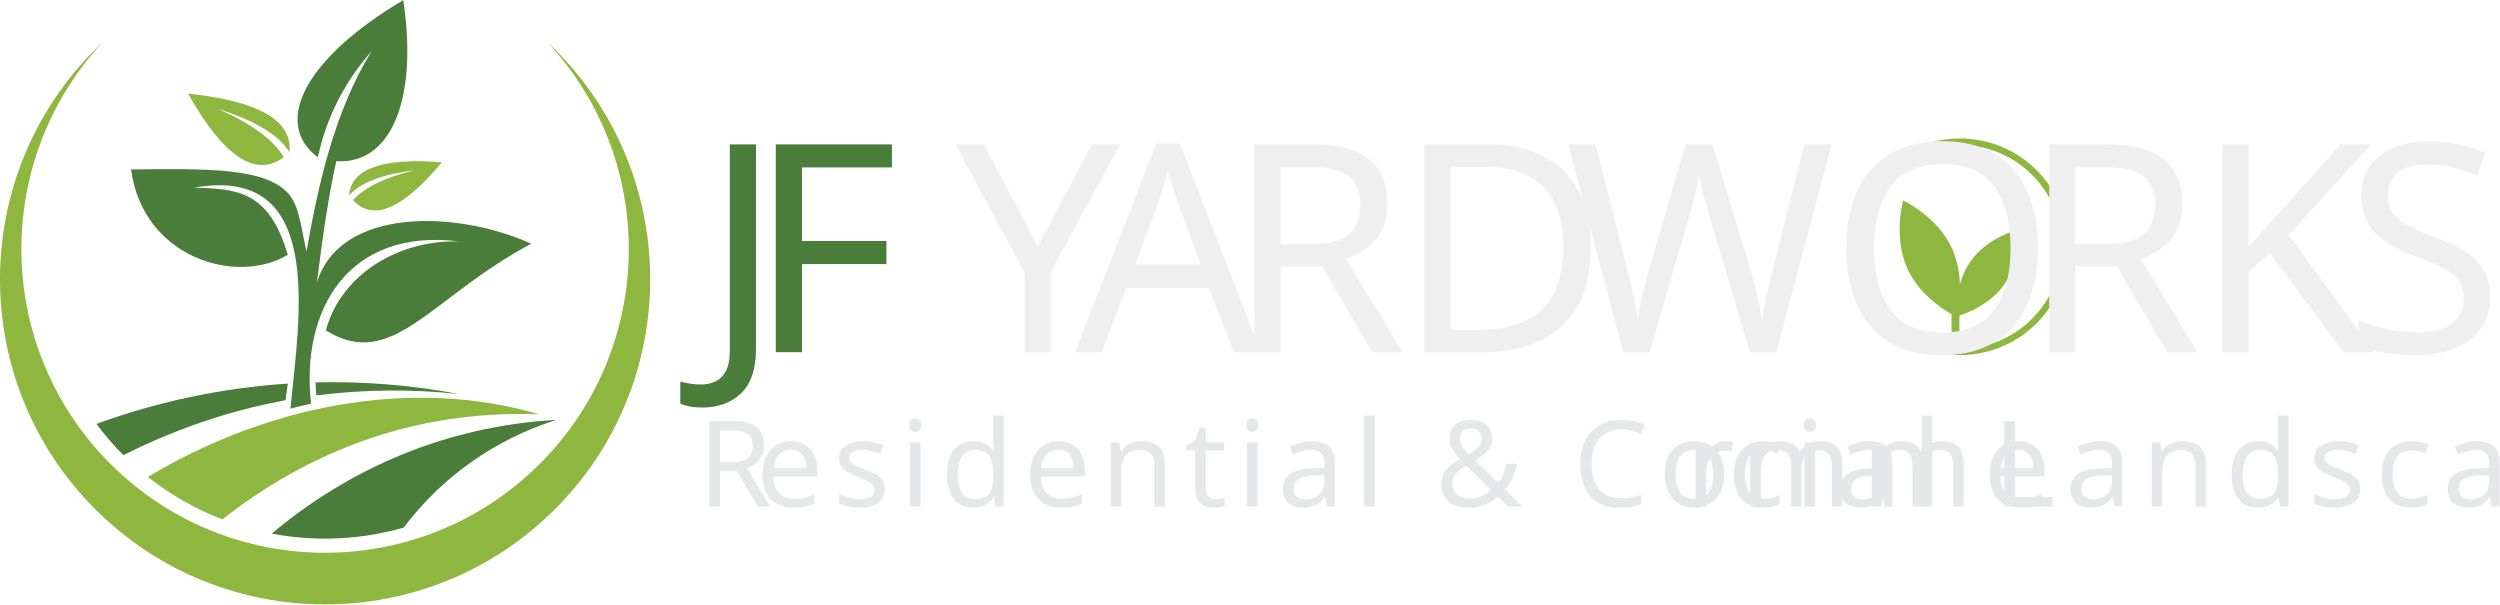
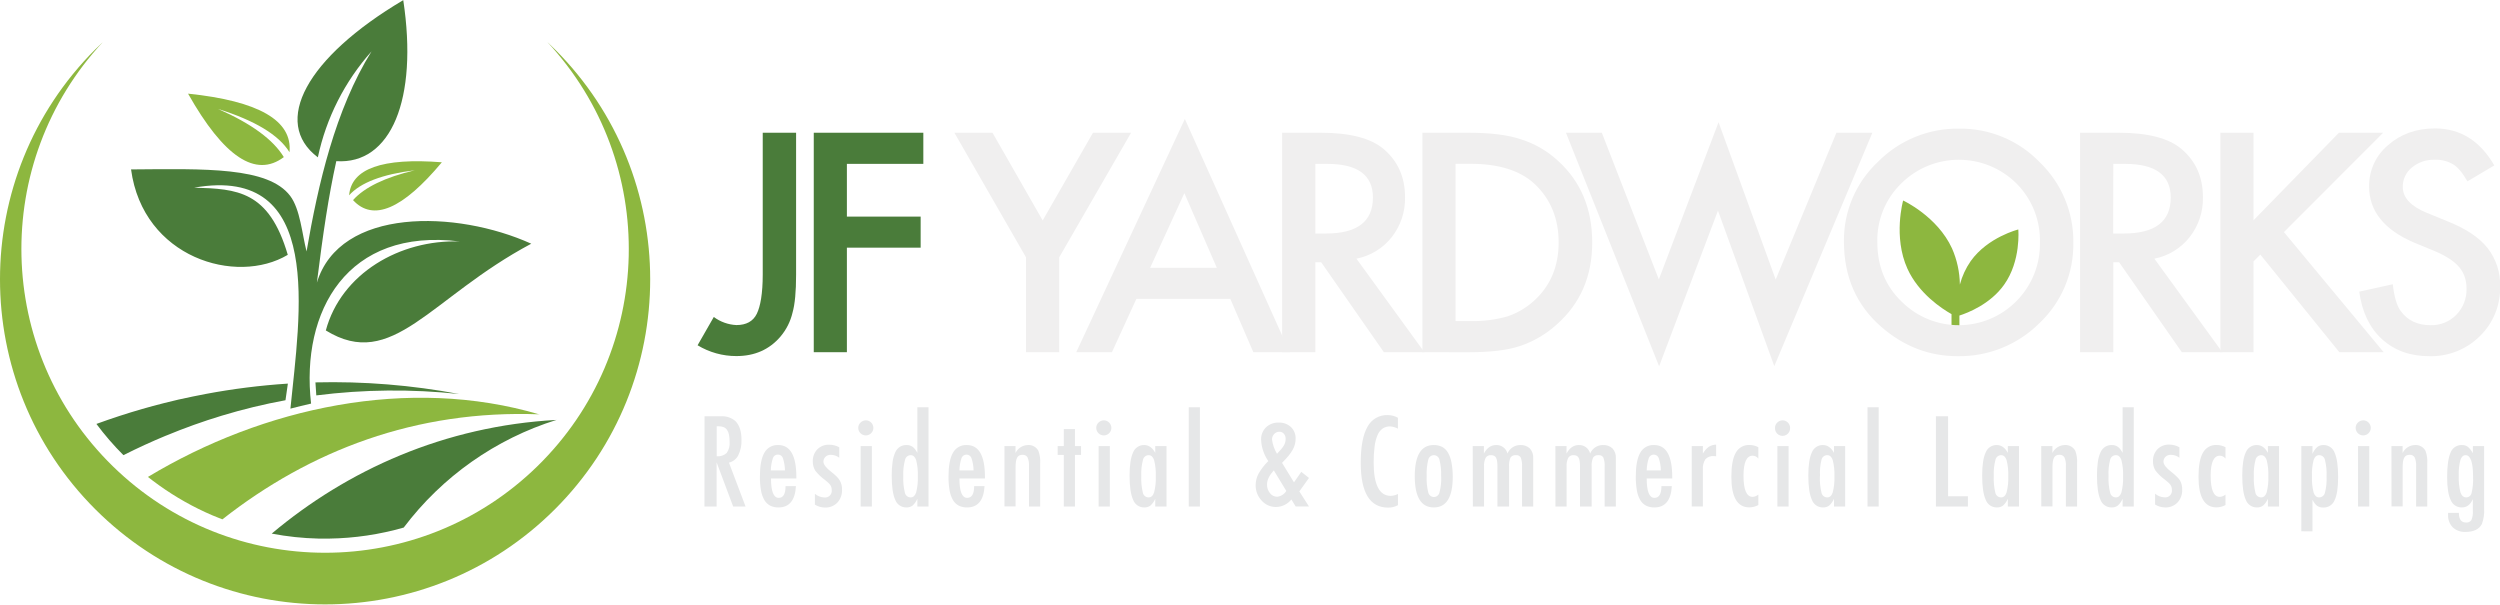
<svg xmlns="http://www.w3.org/2000/svg" viewBox="0 0 858.82 207.64">
  <path d="M48.85 21.89a111.68 111.68 0 1 0 157.94 0c-.89-.88-1.78-1.75-2.69-2.6a104.33 104.33 0 1 1-152.56 0c-.91.85-1.8 1.72-2.69 2.6" style="fill:#8db73f;fill-rule:evenodd" transform="translate(-16.14 -4.91)" />
  <path d="M113.64 58.88q-5.44-9-22.61-16.55 19.11 6 24.56 14.87 1.6-16.33-34.85-20.12 18.45 32.67 32.9 21.8M137.42 73.65q5.87-6.59 21.2-10.25-16.69 2.06-22.55 8.6 1.14-13.75 31.86-11.34-20.2 24.21-30.51 13M201.51 147.29c-45-13.29-94.88-2.43-134.55 21.46.55.45 1.11.88 1.68 1.3a97.76 97.76 0 0 0 18 10.8q2.32 1.08 4.7 2l1.2.47c30-23.55 66.41-37.72 109-36.07" style="fill:#8db73f;fill-rule:evenodd" transform="translate(-16.14 -4.91)" />
  <path d="M207.37 149.16c-38.54 2.08-71.93 17.24-97.89 39.06a97.89 97.89 0 0 0 16.1 1.71h3.71a97.8 97.8 0 0 0 25.54-3.79 105 105 0 0 1 52.54-37M73.22 154.55q9.45-3.92 19.1-6.84a199.91 199.91 0 0 1 21.89-5.31l.82-5.71a236 236 0 0 0-28.25 3.56c-1.47.27-2.93.56-4.39.87q-5 1-10 2.29c-2.48.63-5 1.3-7.42 2q-7.92 2.29-15.71 5.13a97.48 97.48 0 0 0 9.28 10.73q7.26-3.66 14.65-6.72m51.61-13.81a211 211 0 0 1 49.07-.47 235.22 235.22 0 0 0-49.37-4Z" style="fill:#4a7c3a;fill-rule:evenodd" transform="translate(-16.14 -4.91)" />
  <path d="M123 143.55c-3.61-31.86 12.47-60.51 51.07-55.69-20.54-.7-40.73 11-46 30.57 22.95 14.13 35.7-11.23 70.57-29.8C172.9 77 132.89 76.08 125 102c2.1-16.84 4-29.71 6.67-41.73 18.77 1.26 28.16-21.21 23-55.31-33.32 19.72-45.26 42-29.34 54a79.62 79.62 0 0 1 18.44-36.4c-12.47 20.07-18.34 45.59-22.32 68.73-1.54-6-2.17-14.5-5.62-19.08-7.55-10-29.25-9.31-54.67-9.1C65.27 93.53 97.34 103 115 92.45c-6.45-22-17.38-22.68-32.18-23.07 45-8 36.28 43.78 33.09 75.91q3.54-.93 7.11-1.74" style="fill:#4a7c3a;fill-rule:evenodd" transform="translate(-16.14 -4.91)" />
  <path d="M726.68 89.69a37.25 37.25 0 0 1-33.95 37.05 30.86 30.86 0 0 1-3.72.15 20.77 20.77 0 0 1-2.47-.11v-13.96c-3.42-1.93-11.26-7.1-15.13-15.57-5-11-1.49-23.46-1.49-23.46s11.75 5.43 16.79 16.45a31.91 31.91 0 0 1 2.7 12.43 25.61 25.61 0 0 1 3.72-8.06c5.87-8.25 16.35-10.87 16.35-10.87s1 10.77-4.89 19c-4.76 6.71-12.58 9.69-15.34 10.57v11.38c1.16 0 2.32 0 3.48-.15a35 35 0 1 0-25.45-61.95c-.93.78-1.83 1.59-2.69 2.46a35 35 0 0 0 18.84 59.12v2.19a37.19 37.19 0 1 1 43.25-36.69Z" style="fill:#8db73f" transform="translate(-16.14 -4.91)" />
-   <text style="font-size:100px;fill:#4a7c3a;font-family:Futura-Medium,Futura;font-weight:500;letter-spacing:-.12em" transform="translate(241.5 121)">JF <tspan x="86.71" y="0" style="fill:#f0efef;letter-spacing:-.189em">Y</tspan>
-     <tspan x="127.83" y="0" style="fill:#f0efef">AR</tspan>
-     <tspan x="238.11" y="0" style="fill:#f0efef;letter-spacing:-.147em">D</tspan>
-     <tspan x="296.03" y="0" style="fill:#f0efef;letter-spacing:-.154em">W</tspan>
-     <tspan x="386.67" y="0" style="fill:#f0efef">OR</tspan>
-     <tspan x="512.23" y="0" style="fill:#f0efef;letter-spacing:-.148em">K</tspan>
-     <tspan x="563.7" y="0" style="fill:#f0efef">S</tspan>
-   </text>
-   <text style="font-size:41.106px;fill:#e6e7e8;font-family:Futura-CondensedMedium,Futura;font-weight:500;letter-spacing:.066em" transform="translate(239.65 174)">R<tspan x="20.03" y="0" style="letter-spacing:.08em">esidential &amp; Comme</tspan>
-     <tspan x="339.35" y="0" style="letter-spacing:.083em">r</tspan>
-     <tspan x="353.74" y="0" style="letter-spacing:.08em">cial Landscaping</tspan>
-   </text>
+   <path d="M289.62 50.51v48.78q0 8.74-1.22 13a19.63 19.63 0 0 1-4.15 8.25q-5.72 6.69-15.14 6.69a25.57 25.57 0 0 1-13.33-3.71l5.57-9.72a14.13 14.13 0 0 0 7.76 2.78c3.39 0 5.73-1.28 7-3.85s2.05-7.07 2.05-13.48V50.51ZM333.33 61.21h-26.26v18.11h25.34V90h-25.34v35.9h-11.38V50.51h37.64Z" style="fill:#4a7c3a" transform="translate(-16.14 -4.91)" />
+   <path d="M368.61 93.33 344 50.51h13.09l17.24 30.13 17.28-30.13h13.09L380 93.33v32.57h-11.39ZM438.79 107.59h-32.28l-8.39 18.31h-12.26l37.31-80.12 36 80.12H446.7Zm-4.64-10.69L423 71.26 411.25 96.9Z" style="fill:#f0efef" transform="translate(-16.14 -4.91)" />
+   <path d="m482.11 93.77 23.34 32.13h-13.91L470 95h-2v30.9h-11.42V50.51h13.33q14.94 0 21.58 5.62 7.32 6.24 7.32 16.5a21.42 21.42 0 0 1-4.59 13.77 20.45 20.45 0 0 1-12.11 7.37ZM468 85.13h3.62q16.15 0 16.16-12.35 0-11.58-15.73-11.57H468Z" style="fill:#f0efef" transform="translate(-16.14 -4.91)" />
+   <path d="M504.78 125.9V50.51h15.82q11.37 0 18 2.25a33.5 33.5 0 0 1 12.84 7.47q11.67 10.65 11.67 28t-12.16 28.12a35.51 35.51 0 0 1-12.79 7.47q-6.25 2.1-17.72 2.1Zm11.38-10.69h5.12A43 43 0 0 0 534 113.6a26 26 0 0 0 9.18-5.42q8.4-7.67 8.4-20t-8.3-20.12q-7.47-6.89-22-6.88h-5.12Z" style="fill:#f0efef" transform="translate(-16.14 -4.91)" />
+   <path d="M566.41 50.51 586 100.9l20.51-54 19.63 54.05L647 50.51h12.35l-33.69 80.18-19.35-53.42-20.22 53.47-32-80.23ZM649.58 87.87a36.93 36.93 0 0 1 11.67-27.35 38.4 38.4 0 0 1 27.93-11.42 37.72 37.72 0 0 1 27.64 11.52 37.68 37.68 0 0 1 11.57 27.68 37.1 37.1 0 0 1-11.62 27.59 38.89 38.89 0 0 1-28.18 11.38q-14.6 0-26.22-10.11-12.79-11.16-12.79-29.29Zm11.47.14q0 12.51 8.4 20.56a27.83 27.83 0 0 0 39.31-.15 27.77 27.77 0 0 0 8.15-20.21 27.64 27.64 0 0 0-8-20.22 28.13 28.13 0 0 0-39.7 0A27.19 27.19 0 0 0 661.05 88ZM756.23 93.77l23.34 32.13h-13.91L744.12 95h-2v30.9h-11.43V50.51H744q15 0 21.59 5.62 7.32 6.24 7.32 16.5a21.42 21.42 0 0 1-4.59 13.77 20.45 20.45 0 0 1-12.09 7.37Zm-14.16-8.64h3.61q16.17 0 16.17-12.35 0-11.58-15.73-11.57h-4Z" style="fill:#f0efef" transform="translate(-16.14 -4.91)" />
+   <path d="m790.28 80.59 29.34-30.08h15.19l-34.08 34.13L835 125.9h-15.23l-27.15-33.54-2.34 2.34v31.2H778.9V50.51h11.38Z" style="fill:#f0efef" transform="translate(-16.14 -4.91)" />
+   <path d="m873 61.74-9.23 5.47c-1.72-3-3.36-4.95-4.93-5.86a11.51 11.51 0 0 0-6.3-1.56 11.65 11.65 0 0 0-7.86 2.68 8.35 8.35 0 0 0-3.12 6.65c0 3.67 2.73 6.64 8.2 8.88l7.52 3.08q9.18 3.7 13.43 9.06a20.41 20.41 0 0 1 4.29 13.11 23 23 0 0 1-7 17.18 23.78 23.78 0 0 1-17.33 6.84q-9.81 0-16.21-5.81t-7.86-16.36l11.52-2.54q.78 6.64 2.73 9.18 3.52 4.89 10.26 4.88a11.89 11.89 0 0 0 8.84-3.56 12.35 12.35 0 0 0 3.51-9 12.57 12.57 0 0 0-.61-4 10.37 10.37 0 0 0-1.9-3.37 15.1 15.1 0 0 0-3.35-2.88 31.47 31.47 0 0 0-4.88-2.56l-7.28-3Q830 81.62 830 69a18.15 18.15 0 0 1 6.49-14.21q6.49-5.76 16.16-5.76 13.03.02 20.35 12.71Z" style="fill:#f0efef" transform="translate(-16.14 -4.91)" />
+   <path d="M258.17 147.92h5.5a7 7 0 0 1 5.08 1.62q2.12 2.11 2.11 6.45a11.11 11.11 0 0 1-1.11 5.35 4.85 4.85 0 0 1-3.19 2.5l5.7 15.07H268l-5.68-15.17v15.17h-4.18Zm4.18 13.73a4.42 4.42 0 0 0 3.43-1.13 5.66 5.66 0 0 0 1-3.79 12.5 12.5 0 0 0-.21-2.47 4.37 4.37 0 0 0-.66-1.66 2.68 2.68 0 0 0-1.16-.95 4.38 4.38 0 0 0-1.7-.3h-.7ZM286 171.9h3.57q-.42 7.33-6 7.33a6.19 6.19 0 0 1-2.86-.62 5.15 5.15 0 0 1-2-1.93 10 10 0 0 1-1.15-3.31 26.45 26.45 0 0 1-.37-4.78q0-5.49 1.53-8.15a5.13 5.13 0 0 1 4.75-2.65q6.24 0 6.24 11v.49H281c0 4.44.89 6.66 2.65 6.66q2.35 0 2.35-4.04Zm-.2-5.39a14.13 14.13 0 0 0-.74-4.3 1.75 1.75 0 0 0-1.69-1.14 1.74 1.74 0 0 0-1.69 1.14 14.13 14.13 0 0 0-.74 4.3ZM304.45 158.56v3.59a4.83 4.83 0 0 0-2.95-1 2.49 2.49 0 0 0-1 .18 2.36 2.36 0 0 0-.77.49 2.33 2.33 0 0 0-.53.74 2.35 2.35 0 0 0-.19.91q0 1.48 2.69 3.54a18.46 18.46 0 0 1 1.81 1.56 6.94 6.94 0 0 1 1.1 1.37 5.87 5.87 0 0 1 .79 3.19 6.17 6.17 0 0 1-1.63 4.47 5.68 5.68 0 0 1-4.31 1.67 6.78 6.78 0 0 1-3.38-1v-3.72a5.36 5.36 0 0 0 3.15 1.25 2.3 2.3 0 0 0 2.63-2.59 2.9 2.9 0 0 0-.48-1.67 5 5 0 0 0-.7-.79c-.32-.3-.72-.64-1.18-1a16 16 0 0 1-3.3-3.17 5.87 5.87 0 0 1-.84-3.2 5.69 5.69 0 0 1 1.55-4.11 5.45 5.45 0 0 1 4.07-1.59 7.13 7.13 0 0 1 3.47.88ZM313.6 149.3a2.61 2.61 0 0 1 2.57 2.59 2.6 2.6 0 1 1-5.2 0 2.47 2.47 0 0 1 .77-1.8 2.65 2.65 0 0 1 1.86-.79Zm-1.8 8.84h3.85v20.77h-3.85ZM335.11 144.81v34.1h-3.83v-2.67a6.79 6.79 0 0 1-1.64 2.35 3.46 3.46 0 0 1-2.19.64 4 4 0 0 1-3.78-2.64c-.8-1.76-1.2-4.52-1.2-8.3a31.94 31.94 0 0 1 .3-4.71 12.1 12.1 0 0 1 .91-3.28 4.42 4.42 0 0 1 1.58-1.89 4.17 4.17 0 0 1 2.29-.62 3.47 3.47 0 0 1 2.09.61 4.05 4.05 0 0 1 .82.8 8.61 8.61 0 0 1 .82 1.28v-15.67Zm-8.67 23.62a20.1 20.1 0 0 0 .55 5.72 2 2 0 0 0 2 1.63c.86 0 1.48-.56 1.87-1.69a19.42 19.42 0 0 0 .58-5.56 19.63 19.63 0 0 0-.58-5.58c-.39-1.12-1-1.68-1.87-1.68a2 2 0 0 0-1.94 1.6 18 18 0 0 0-.61 5.56ZM350.79 171.9h3.57q-.42 7.33-6 7.33a6.16 6.16 0 0 1-2.86-.62 5 5 0 0 1-2-1.93 10 10 0 0 1-1.15-3.31 26.45 26.45 0 0 1-.37-4.78q0-5.49 1.53-8.15a5.13 5.13 0 0 1 4.75-2.65q6.24 0 6.24 11v.49h-8.77q0 6.66 2.65 6.66c1.62 0 2.41-1.35 2.41-4.04Zm-.2-5.39a13.72 13.72 0 0 0-.75-4.3 1.82 1.82 0 0 0-3.37 0 14.13 14.13 0 0 0-.74 4.3ZM361.2 158.14h3.8v2.38a4.85 4.85 0 0 1 4.25-2.73 3.79 3.79 0 0 1 3.61 2 10.48 10.48 0 0 1 .61 4.36v14.77h-3.84v-13.89a6.54 6.54 0 0 0-.5-3 1.82 1.82 0 0 0-1.73-.88 2.34 2.34 0 0 0-1.11.23 1.68 1.68 0 0 0-.73.74 3.94 3.94 0 0 0-.41 1.33 13 13 0 0 0-.13 2v13.43h-3.82ZM381.59 152.31h3.83v5.83h2.09v3.05h-2.09v17.72h-3.83v-17.72h-2.11v-3.05h2.11ZM395.36 149.3a2.63 2.63 0 0 1 2.57 2.59 2.6 2.6 0 1 1-5.2 0 2.46 2.46 0 0 1 .76-1.8 2.68 2.68 0 0 1 1.87-.79Zm-1.81 8.84h3.85v20.77h-3.85ZM416.87 158.14v20.77H413v-2.67a6.66 6.66 0 0 1-1.65 2.35 3.42 3.42 0 0 1-2.17.64 4 4 0 0 1-3.79-2.65c-.8-1.77-1.21-4.53-1.21-8.31 0-3.6.41-6.24 1.21-7.94a4 4 0 0 1 3.79-2.54q2.37 0 3.82 2.69v-2.34Zm-8.67 10.29a20.59 20.59 0 0 0 .54 5.72 2 2 0 0 0 2 1.63c.85 0 1.48-.56 1.86-1.69a19.35 19.35 0 0 0 .59-5.56 19.55 19.55 0 0 0-.59-5.58c-.38-1.12-1-1.68-1.86-1.68a2 2 0 0 0-1.95 1.6 18.4 18.4 0 0 0-.59 5.56ZM424.51 144.81h3.84v34.1h-3.84ZM463.17 167l2.64 2.1-3.31 4.62 3.31 5.18h-4.57l-1.47-2.41a6.9 6.9 0 0 1-5.32 2.59 6.56 6.56 0 0 1-4.91-2.21 7.57 7.57 0 0 1-2.05-5.32 8.39 8.39 0 0 1 1-3.93 19.5 19.5 0 0 1 3.35-4.32 13.89 13.89 0 0 1-2.48-7.36 5.7 5.7 0 0 1 1.68-4.22 6 6 0 0 1 4.34-1.64 5.86 5.86 0 0 1 4.23 1.52 5.33 5.33 0 0 1 1.61 4 7.56 7.56 0 0 1-1 3.81 14.67 14.67 0 0 1-1.37 2c-.6.74-1.37 1.57-2.29 2.5l4.1 6.7Zm-9.44-.5q-2.33 2.56-2.33 4.81a4.51 4.51 0 0 0 1 3 3.09 3.09 0 0 0 2.47 1.25 4.21 4.21 0 0 0 3.15-2Zm1.1-5.7c.58-.61 1.06-1.14 1.45-1.6a8.9 8.9 0 0 0 .88-1.21 4.34 4.34 0 0 0 .63-2.27 2.59 2.59 0 0 0-.61-1.82 2 2 0 0 0-1.58-.67 2.36 2.36 0 0 0-1.77.8 2.67 2.67 0 0 0-.72 1.87 12.64 12.64 0 0 0 1.72 4.91ZM496.36 148.42v3.75a6.48 6.48 0 0 0-2.69-.78 4.45 4.45 0 0 0-2.55.73 5.37 5.37 0 0 0-1.76 2.26 14.4 14.4 0 0 0-1 3.87 40.16 40.16 0 0 0-.33 5.53q0 11.47 5.88 11.48a6.34 6.34 0 0 0 2.47-.65v3.84a6.82 6.82 0 0 1-3.37.84q-9.42 0-9.42-15.37 0-8.31 2.3-12.37a7.56 7.56 0 0 1 7-4.05 7.25 7.25 0 0 1 3.47.92ZM515.2 168.69q0 10.55-6.52 10.54t-6.53-10.7q0-10.74 6.51-10.74a6.26 6.26 0 0 1 2.92.65 5.22 5.22 0 0 1 2 2 10.57 10.57 0 0 1 1.19 3.4 26.36 26.36 0 0 1 .43 4.85Zm-4-.1a19.89 19.89 0 0 0-.55-5.7 2 2 0 0 0-1.92-1.62 2 2 0 0 0-1.95 1.6 19.87 19.87 0 0 0-.54 5.6 19.56 19.56 0 0 0 .54 5.58 2.05 2.05 0 0 0 1.95 1.61 2 2 0 0 0 1.91-1.59 18 18 0 0 0 .59-5.48ZM522.06 158.14h3.84v2.56c1.05-1.94 2.46-2.91 4.21-2.91a3.86 3.86 0 0 1 3.89 2.91 4.75 4.75 0 0 1 4.34-2.91 4.52 4.52 0 0 1 3.34 1.16 4.61 4.61 0 0 1 1.16 3.4v16.56H539v-13.67a7.52 7.52 0 0 0-.44-3.15 1.66 1.66 0 0 0-1.64-.82 2 2 0 0 0-1.89.84 6.92 6.92 0 0 0-.48 3.13v13.67h-4v-13.67a12.53 12.53 0 0 0-.11-1.87 3.59 3.59 0 0 0-.37-1.22 1.57 1.57 0 0 0-.68-.67 2.34 2.34 0 0 0-1-.21 2 2 0 0 0-1.88.9 6.09 6.09 0 0 0-.56 3.07v13.67h-3.84ZM550.46 158.14h3.83v2.56c1.06-1.94 2.46-2.91 4.22-2.91a3.86 3.86 0 0 1 3.89 2.91 4.74 4.74 0 0 1 4.34-2.91 4.52 4.52 0 0 1 3.34 1.16 4.6 4.6 0 0 1 1.15 3.4v16.56h-3.85v-13.67a7.52 7.52 0 0 0-.44-3.15 1.67 1.67 0 0 0-1.65-.82 2 2 0 0 0-1.88.84 6.75 6.75 0 0 0-.49 3.13v13.67h-4v-13.67a14 14 0 0 0-.11-1.87 3.59 3.59 0 0 0-.37-1.22 1.62 1.62 0 0 0-.68-.67 2.37 2.37 0 0 0-1-.21 2 2 0 0 0-1.88.9 6.07 6.07 0 0 0-.57 3.07v13.67h-3.83ZM586.89 171.9h3.57q-.42 7.33-6 7.33a6.16 6.16 0 0 1-2.86-.62 5 5 0 0 1-2-1.93 9.8 9.8 0 0 1-1.15-3.31 26.45 26.45 0 0 1-.37-4.78q0-5.49 1.53-8.15a5.12 5.12 0 0 1 4.75-2.65q6.24 0 6.24 11v.49h-8.77q0 6.66 2.65 6.66c1.6 0 2.41-1.35 2.41-4.04Zm-.2-5.39a13.72 13.72 0 0 0-.75-4.3 1.82 1.82 0 0 0-3.37 0 14.13 14.13 0 0 0-.74 4.3ZM597.3 158.14h3.83v2.59a7.38 7.38 0 0 1 2-2.31 5 5 0 0 1 2.55-.77v4a4.82 4.82 0 0 0-.68-.06 3.63 3.63 0 0 0-3 1.06 5.83 5.83 0 0 0-.87 3.65v12.59h-3.83ZM620.18 158.54v3.91a2.44 2.44 0 0 0-1.93-1q-3.16 0-3.17 6.86 0 7.29 3.15 7.29a3.35 3.35 0 0 0 1.95-.79v3.6a6.65 6.65 0 0 1-3.09.8q-6.18 0-6.18-10.52 0-5.6 1.52-8.26a5.1 5.1 0 0 1 4.74-2.66 6.54 6.54 0 0 1 3.01.77ZM628.53 149.3a2.61 2.61 0 0 1 2.56 2.59 2.6 2.6 0 1 1-5.19 0 2.46 2.46 0 0 1 .76-1.8 2.68 2.68 0 0 1 1.87-.79Zm-1.81 8.84h3.85v20.77h-3.85ZM650 158.14v20.77h-3.83v-2.67a6.66 6.66 0 0 1-1.65 2.35 3.42 3.42 0 0 1-2.17.64 4 4 0 0 1-3.79-2.65c-.8-1.77-1.21-4.53-1.21-8.31 0-3.6.41-6.24 1.21-7.94a4 4 0 0 1 3.79-2.54q2.37 0 3.82 2.69v-2.34Zm-8.67 10.29a20.59 20.59 0 0 0 .54 5.72 2 2 0 0 0 2 1.63c.85 0 1.48-.56 1.86-1.69a19.35 19.35 0 0 0 .59-5.56 19.55 19.55 0 0 0-.59-5.58c-.38-1.12-1-1.68-1.86-1.68a2 2 0 0 0-2 1.6 18.4 18.4 0 0 0-.5 5.56ZM657.68 144.81h3.84v34.1h-3.84ZM681.18 147.92h4.18v27.46h6.82v3.53h-11ZM709.72 158.14v20.77h-3.83v-2.67a6.66 6.66 0 0 1-1.65 2.35 3.42 3.42 0 0 1-2.17.64 4 4 0 0 1-3.79-2.65c-.8-1.77-1.21-4.53-1.21-8.31 0-3.6.41-6.24 1.21-7.94a4 4 0 0 1 3.79-2.54q2.37 0 3.82 2.69v-2.34Zm-8.67 10.29a20.59 20.59 0 0 0 .54 5.72 2 2 0 0 0 2 1.63c.85 0 1.48-.56 1.86-1.69a19.35 19.35 0 0 0 .59-5.56 19.55 19.55 0 0 0-.59-5.58c-.38-1.12-1-1.68-1.86-1.68a2 2 0 0 0-1.95 1.6 18.4 18.4 0 0 0-.59 5.56ZM717.36 158.14h3.84v2.38a4.85 4.85 0 0 1 4.25-2.73 3.81 3.81 0 0 1 3.62 2 10.52 10.52 0 0 1 .6 4.36v14.77h-3.84v-13.89a6.41 6.41 0 0 0-.5-3 1.81 1.81 0 0 0-1.72-.88 2.35 2.35 0 0 0-1.12.23 1.74 1.74 0 0 0-.73.74 4.18 4.18 0 0 0-.41 1.33 13 13 0 0 0-.13 2v13.43h-3.84ZM749.15 144.81v34.1h-3.83v-2.67a6.66 6.66 0 0 1-1.65 2.35 3.41 3.41 0 0 1-2.18.64 4 4 0 0 1-3.78-2.64c-.8-1.76-1.2-4.52-1.2-8.3a31.94 31.94 0 0 1 .3-4.71 12.1 12.1 0 0 1 .91-3.28 4.42 4.42 0 0 1 1.58-1.89 4.15 4.15 0 0 1 2.29-.62 3.42 3.42 0 0 1 2.08.61 3.83 3.83 0 0 1 .83.8 8.61 8.61 0 0 1 .82 1.28v-15.67Zm-8.67 23.62a20.1 20.1 0 0 0 .55 5.72 2 2 0 0 0 2 1.63c.86 0 1.48-.56 1.87-1.69a19.42 19.42 0 0 0 .58-5.56 19.63 19.63 0 0 0-.58-5.58c-.39-1.12-1-1.68-1.87-1.68a2 2 0 0 0-2 1.6 18.4 18.4 0 0 0-.55 5.56ZM764.83 158.56v3.59a4.85 4.85 0 0 0-3-1 2.58 2.58 0 0 0-1 .18 2.47 2.47 0 0 0-.77.49 2.3 2.3 0 0 0-.52.74 2.18 2.18 0 0 0-.19.91c0 1 .89 2.17 2.69 3.54a19.46 19.46 0 0 1 1.8 1.56 7 7 0 0 1 1.16 1.33 6 6 0 0 1 .78 3.19 6.13 6.13 0 0 1-1.63 4.47 5.66 5.66 0 0 1-4.31 1.67 6.74 6.74 0 0 1-3.37-1v-3.72a5.36 5.36 0 0 0 3.15 1.25 2.31 2.31 0 0 0 2.63-2.59 2.9 2.9 0 0 0-.48-1.67 4.62 4.62 0 0 0-.71-.79c-.32-.3-.71-.64-1.18-1a15.68 15.68 0 0 1-3.29-3.17 5.87 5.87 0 0 1-.84-3.2 5.68 5.68 0 0 1 1.54-4.11 5.45 5.45 0 0 1 4.07-1.59 7.17 7.17 0 0 1 3.47.92ZM780.66 158.54v3.91a2.44 2.44 0 0 0-1.93-1q-3.16 0-3.17 6.86 0 7.29 3.15 7.29a3.35 3.35 0 0 0 1.95-.79v3.6a6.65 6.65 0 0 1-3.09.8q-6.18 0-6.18-10.52 0-5.6 1.52-8.26a5.1 5.1 0 0 1 4.74-2.66 6.54 6.54 0 0 1 3.01.77ZM799.06 158.14v20.77h-3.83v-2.67a6.66 6.66 0 0 1-1.65 2.35 3.41 3.41 0 0 1-2.16.64 4 4 0 0 1-3.8-2.65c-.8-1.77-1.2-4.53-1.2-8.31 0-3.6.4-6.24 1.2-7.94a4 4 0 0 1 3.8-2.54q2.36 0 3.81 2.69v-2.34Zm-8.67 10.29a20.59 20.59 0 0 0 .54 5.72 2 2 0 0 0 2 1.63c.86 0 1.48-.56 1.87-1.69a19.42 19.42 0 0 0 .58-5.56 19.63 19.63 0 0 0-.58-5.58c-.39-1.12-1-1.68-1.87-1.68a2 2 0 0 0-1.95 1.6 18.4 18.4 0 0 0-.59 5.56ZM806.71 187.42v-29.28h3.83v2.69a6.49 6.49 0 0 1 1.65-2.37 3.46 3.46 0 0 1 2.2-.67 4 4 0 0 1 3.77 2.66q1.19 2.67 1.19 8.32c0 3.7-.41 6.35-1.22 8a4 4 0 0 1-3.88 2.49 3.52 3.52 0 0 1-2.1-.58 4 4 0 0 1-.81-.8 10.47 10.47 0 0 1-.8-1.27v10.84Zm8.67-18.79a19.42 19.42 0 0 0-.56-5.74 2 2 0 0 0-2-1.62q-1.32 0-1.89 1.68a19 19 0 0 0-.56 5.58 18.92 18.92 0 0 0 .56 5.58c.39 1.11 1 1.67 1.89 1.67a2.05 2.05 0 0 0 2-1.61 18.24 18.24 0 0 0 .56-5.54ZM828 149.3a2.61 2.61 0 0 1 2.57 2.59 2.6 2.6 0 1 1-5.2 0 2.46 2.46 0 0 1 .76-1.8 2.68 2.68 0 0 1 1.87-.79Zm-1.81 8.84h3.86v20.77h-3.86ZM837.67 158.14h3.83v2.38a4.88 4.88 0 0 1 4.26-2.73 3.79 3.79 0 0 1 3.61 2 10.52 10.52 0 0 1 .6 4.36v14.77h-3.83v-13.89a6.54 6.54 0 0 0-.5-3 1.82 1.82 0 0 0-1.73-.88 2.34 2.34 0 0 0-1.11.23 1.68 1.68 0 0 0-.73.74 4.17 4.17 0 0 0-.42 1.33 14.3 14.3 0 0 0-.13 2v13.43h-3.83ZM865.65 158.14h3.85v21.43a12.9 12.9 0 0 1-.76 5.34q-1.41 2.73-5.64 2.73a6 6 0 0 1-4.38-1.58 5.85 5.85 0 0 1-1.6-4.32v-.64h3.71c0 2.21.82 3.31 2.47 3.31a1.94 1.94 0 0 0 1.83-.84 6.84 6.84 0 0 0 .5-3.19v-4q-1.23 2.85-3.76 2.85a4 4 0 0 1-3.84-2.53q-1.23-2.52-1.23-7.91 0-5.7 1.18-8.41a4 4 0 0 1 3.87-2.59 3.27 3.27 0 0 1 2.09.63 7.24 7.24 0 0 1 1.69 2.2Zm.06 10.57q0-7.44-2.57-7.44c-.82 0-1.41.56-1.79 1.67a18.65 18.65 0 0 0-.56 5.37 20.7 20.7 0 0 0 .58 5.76q.6 1.71 2 1.71a1.88 1.88 0 0 0 1.83-1.53 19.94 19.94 0 0 0 .51-5.54Z" style="fill:#e6e7e8" transform="translate(-16.14 -4.91)" />
</svg>
